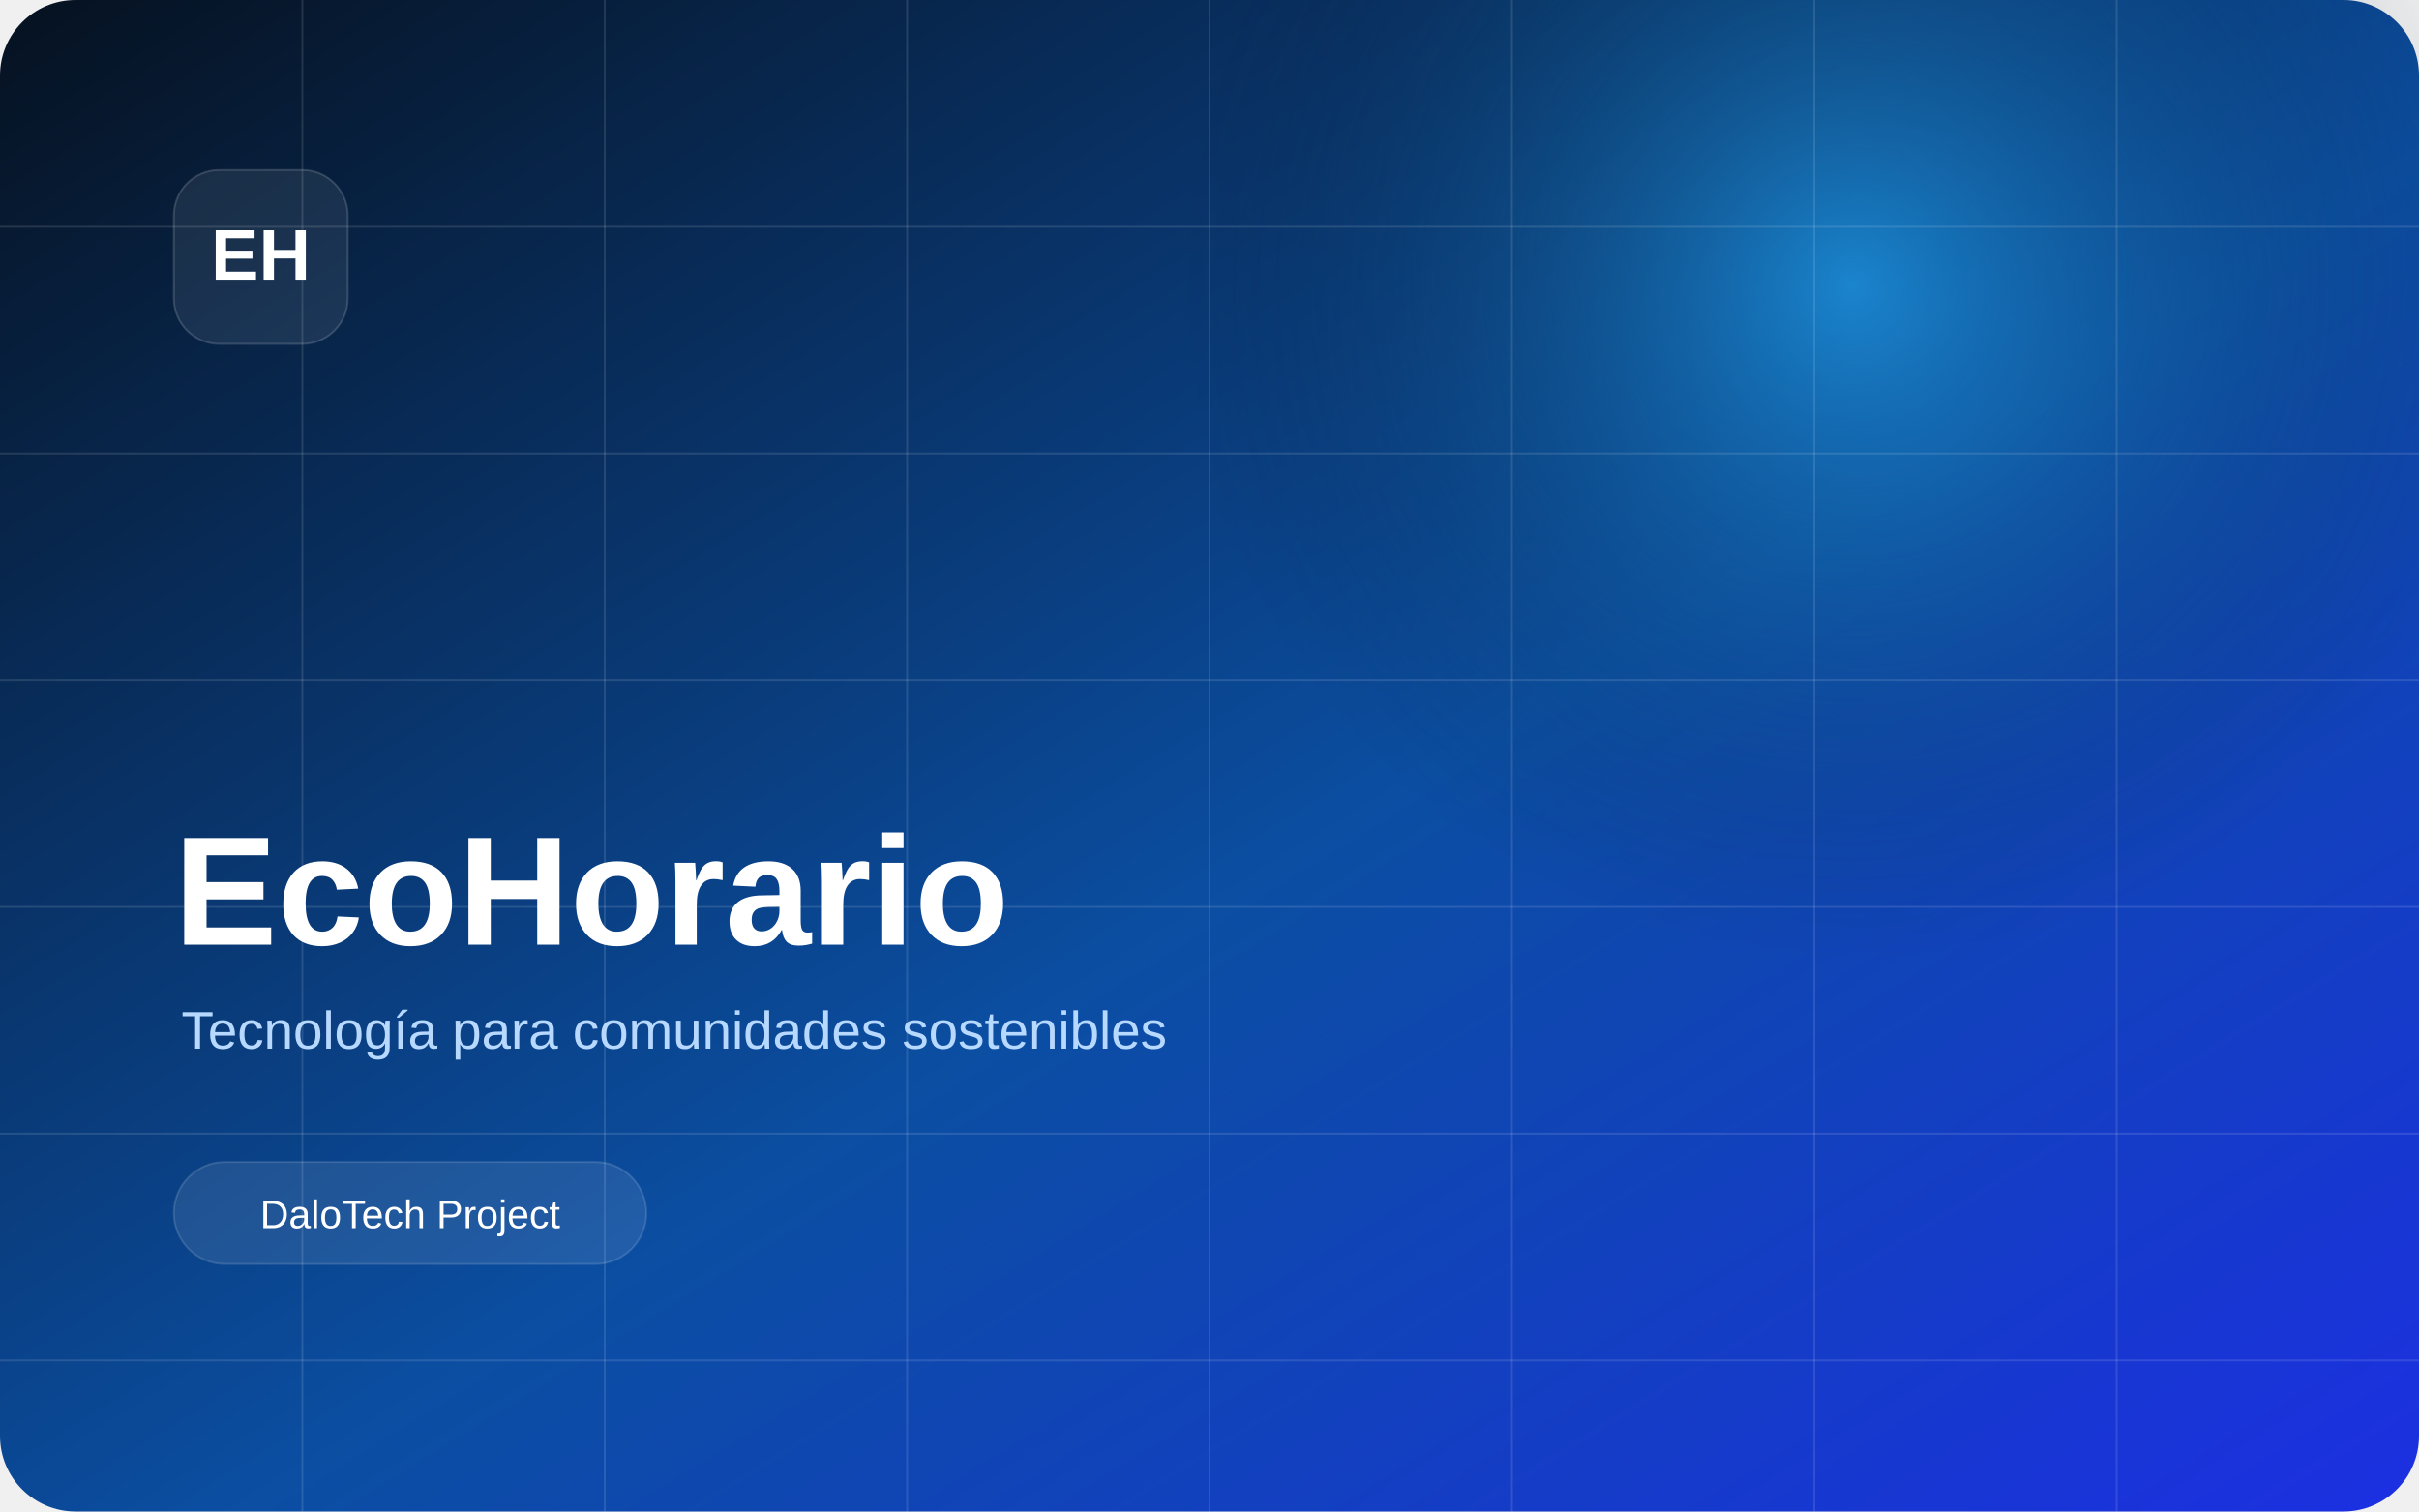
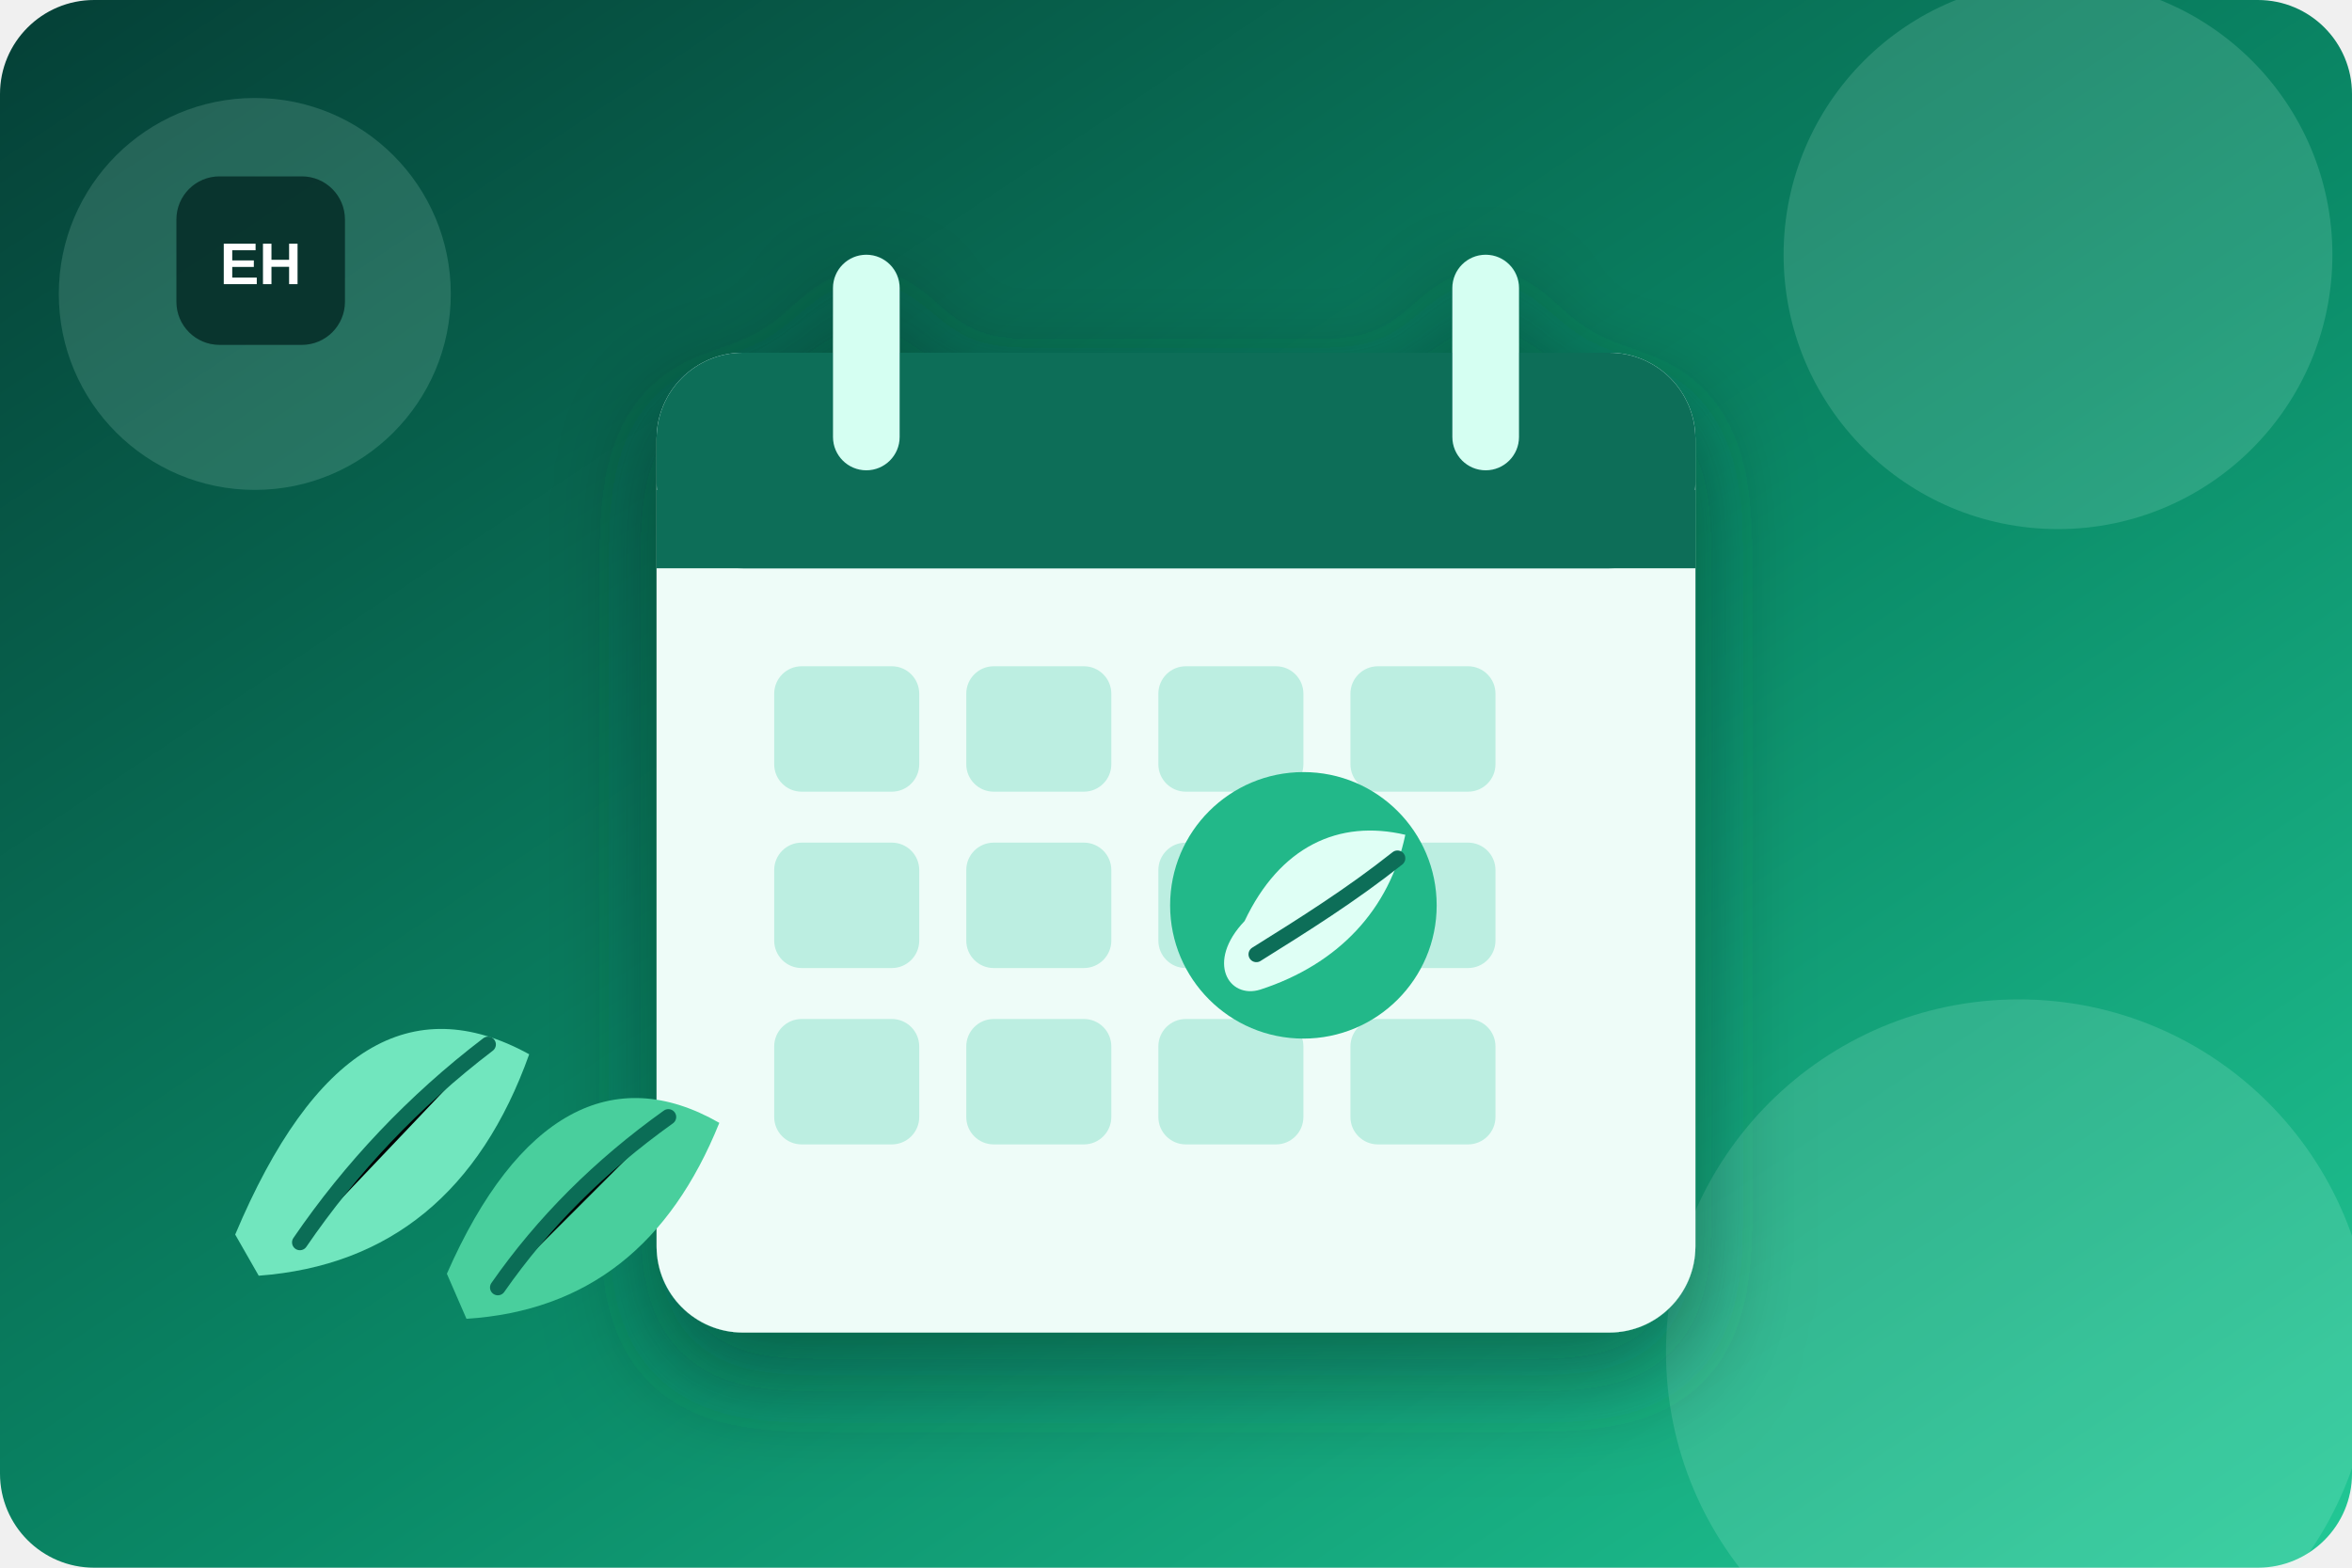
- <svg xmlns="http://www.w3.org/2000/svg" width="1280" height="800" viewBox="0 0 1280 800">
+ <svg xmlns="http://www.w3.org/2000/svg" width="1200" height="800" viewBox="0 0 1200 800">
  <defs>
-     <linearGradient id="g" x1="0" y1="0" x2="1" y2="1">
-       <stop stop-color="#06111f" />
-       <stop offset=".55" stop-color="#0b4ea2" />
-       <stop offset="1" stop-color="#1c2fe2" />
+     <linearGradient id="bg" x1="0" y1="0" x2="1" y2="1">
+       <stop stop-color="#053f36" />
+       <stop offset=".55" stop-color="#0a8a67" />
+       <stop offset="1" stop-color="#22c996" />
    </linearGradient>
-     <radialGradient id="r">
-       <stop stop-color="#27b7ff" stop-opacity=".55" />
-       <stop offset="1" stop-color="#06111f" stop-opacity="0" />
-     </radialGradient>
+     <filter id="shadow" x="-30%" y="-30%" width="160%" height="160%">
+       <feDropShadow dx="0" dy="22" stdDeviation="26" flood-color="#002e28" flood-opacity=".5" />
+     </filter>
  </defs>
-   <rect width="1280" height="800" rx="40" fill="url(#g)" />
-   <circle cx="980" cy="150" r="360" fill="url(#r)" />
-   <g fill="none" stroke="#ffffff" stroke-opacity=".12">
-     <path d="M0 120h1280M0 240h1280M0 360h1280M0 480h1280M0 600h1280M0 720h1280" />
-     <path d="M160 0v800M320 0v800M480 0v800M640 0v800M800 0v800M960 0v800M1120 0v800" />
+   <rect width="1200" height="800" rx="48" fill="url(#bg)" />
+   <g opacity=".15" fill="#d6fff3">
+     <circle cx="130" cy="150" r="100" />
+     <circle cx="1050" cy="130" r="140" />
+     <circle cx="1030" cy="690" r="180" />
  </g>
-   <rect x="92" y="90" width="92" height="92" rx="24" fill="#ffffff" fill-opacity=".08" stroke="#ffffff" stroke-opacity=".16" />
-   <text x="138" y="148" text-anchor="middle" fill="#ffffff" font-family="Arial" font-size="38" font-weight="700">EH</text>
-   <text x="92" y="500" fill="#ffffff" font-family="Arial" font-size="82" font-weight="800">EcoHorario</text>
-   <text x="96" y="555" fill="#b7d8ff" font-family="Arial" font-size="28">Tecnología para comunidades sostenibles</text>
-   <rect x="92" y="615" width="250" height="54" rx="27" fill="#ffffff" fill-opacity=".09" stroke="#ffffff" stroke-opacity=".14" />
-   <text x="217" y="650" text-anchor="middle" fill="#ffffff" font-family="Arial" font-size="21">DaloTech Project</text>
+   <rect x="90" y="90" width="86" height="86" rx="22" fill="#062d28" opacity=".88" />
+   <text x="133" y="145" text-anchor="middle" fill="#fff" font-family="Arial" font-size="30" font-weight="700">EH</text>
+   <g transform="translate(335 110)" filter="url(#shadow)">
+     <rect x="0" y="70" width="530" height="500" rx="44" fill="#eefcf8" />
+     <rect x="0" y="70" width="530" height="110" rx="44" fill="#0d6e59" />
+     <rect x="0" y="140" width="530" height="40" fill="#0d6e59" />
+     <rect x="90" y="20" width="34" height="110" rx="17" fill="#d5fff2" />
+     <rect x="406" y="20" width="34" height="110" rx="17" fill="#d5fff2" />
+     <g fill="#bceee1">
+       <rect x="60" y="230" width="74" height="64" rx="14" />
+       <rect x="158" y="230" width="74" height="64" rx="14" />
+       <rect x="256" y="230" width="74" height="64" rx="14" />
+       <rect x="354" y="230" width="74" height="64" rx="14" />
+       <rect x="60" y="320" width="74" height="64" rx="14" />
+       <rect x="158" y="320" width="74" height="64" rx="14" />
+       <rect x="256" y="320" width="74" height="64" rx="14" />
+       <rect x="354" y="320" width="74" height="64" rx="14" />
+       <rect x="60" y="410" width="74" height="64" rx="14" />
+       <rect x="158" y="410" width="74" height="64" rx="14" />
+       <rect x="256" y="410" width="74" height="64" rx="14" />
+       <rect x="354" y="410" width="74" height="64" rx="14" />
+     </g>
+     <circle cx="330" cy="352" r="68" fill="#22b889" />
+     <path d="M300 360c18-38 48-52 82-44-8 38-34 66-74 79-16 5-28-14-8-35z" fill="#dffff5" />
+     <path d="M306 377c24-15 48-30 72-49" stroke="#0d6e59" stroke-width="8" stroke-linecap="round" />
+   </g>
+   <g transform="translate(120 520)">
+     <path d="M0 110c40-95 90-125 150-92-25 70-71 108-138 113z" fill="#71e6be" />
+     <path d="M108 130c36-82 85-108 139-77-25 62-67 96-129 100z" fill="#49cf9d" />
+     <path d="M33 114c26-38 58-72 96-101M134 137c23-33 52-62 87-87" stroke="#0b6d56" stroke-width="8" stroke-linecap="round" />
+   </g>
</svg>
